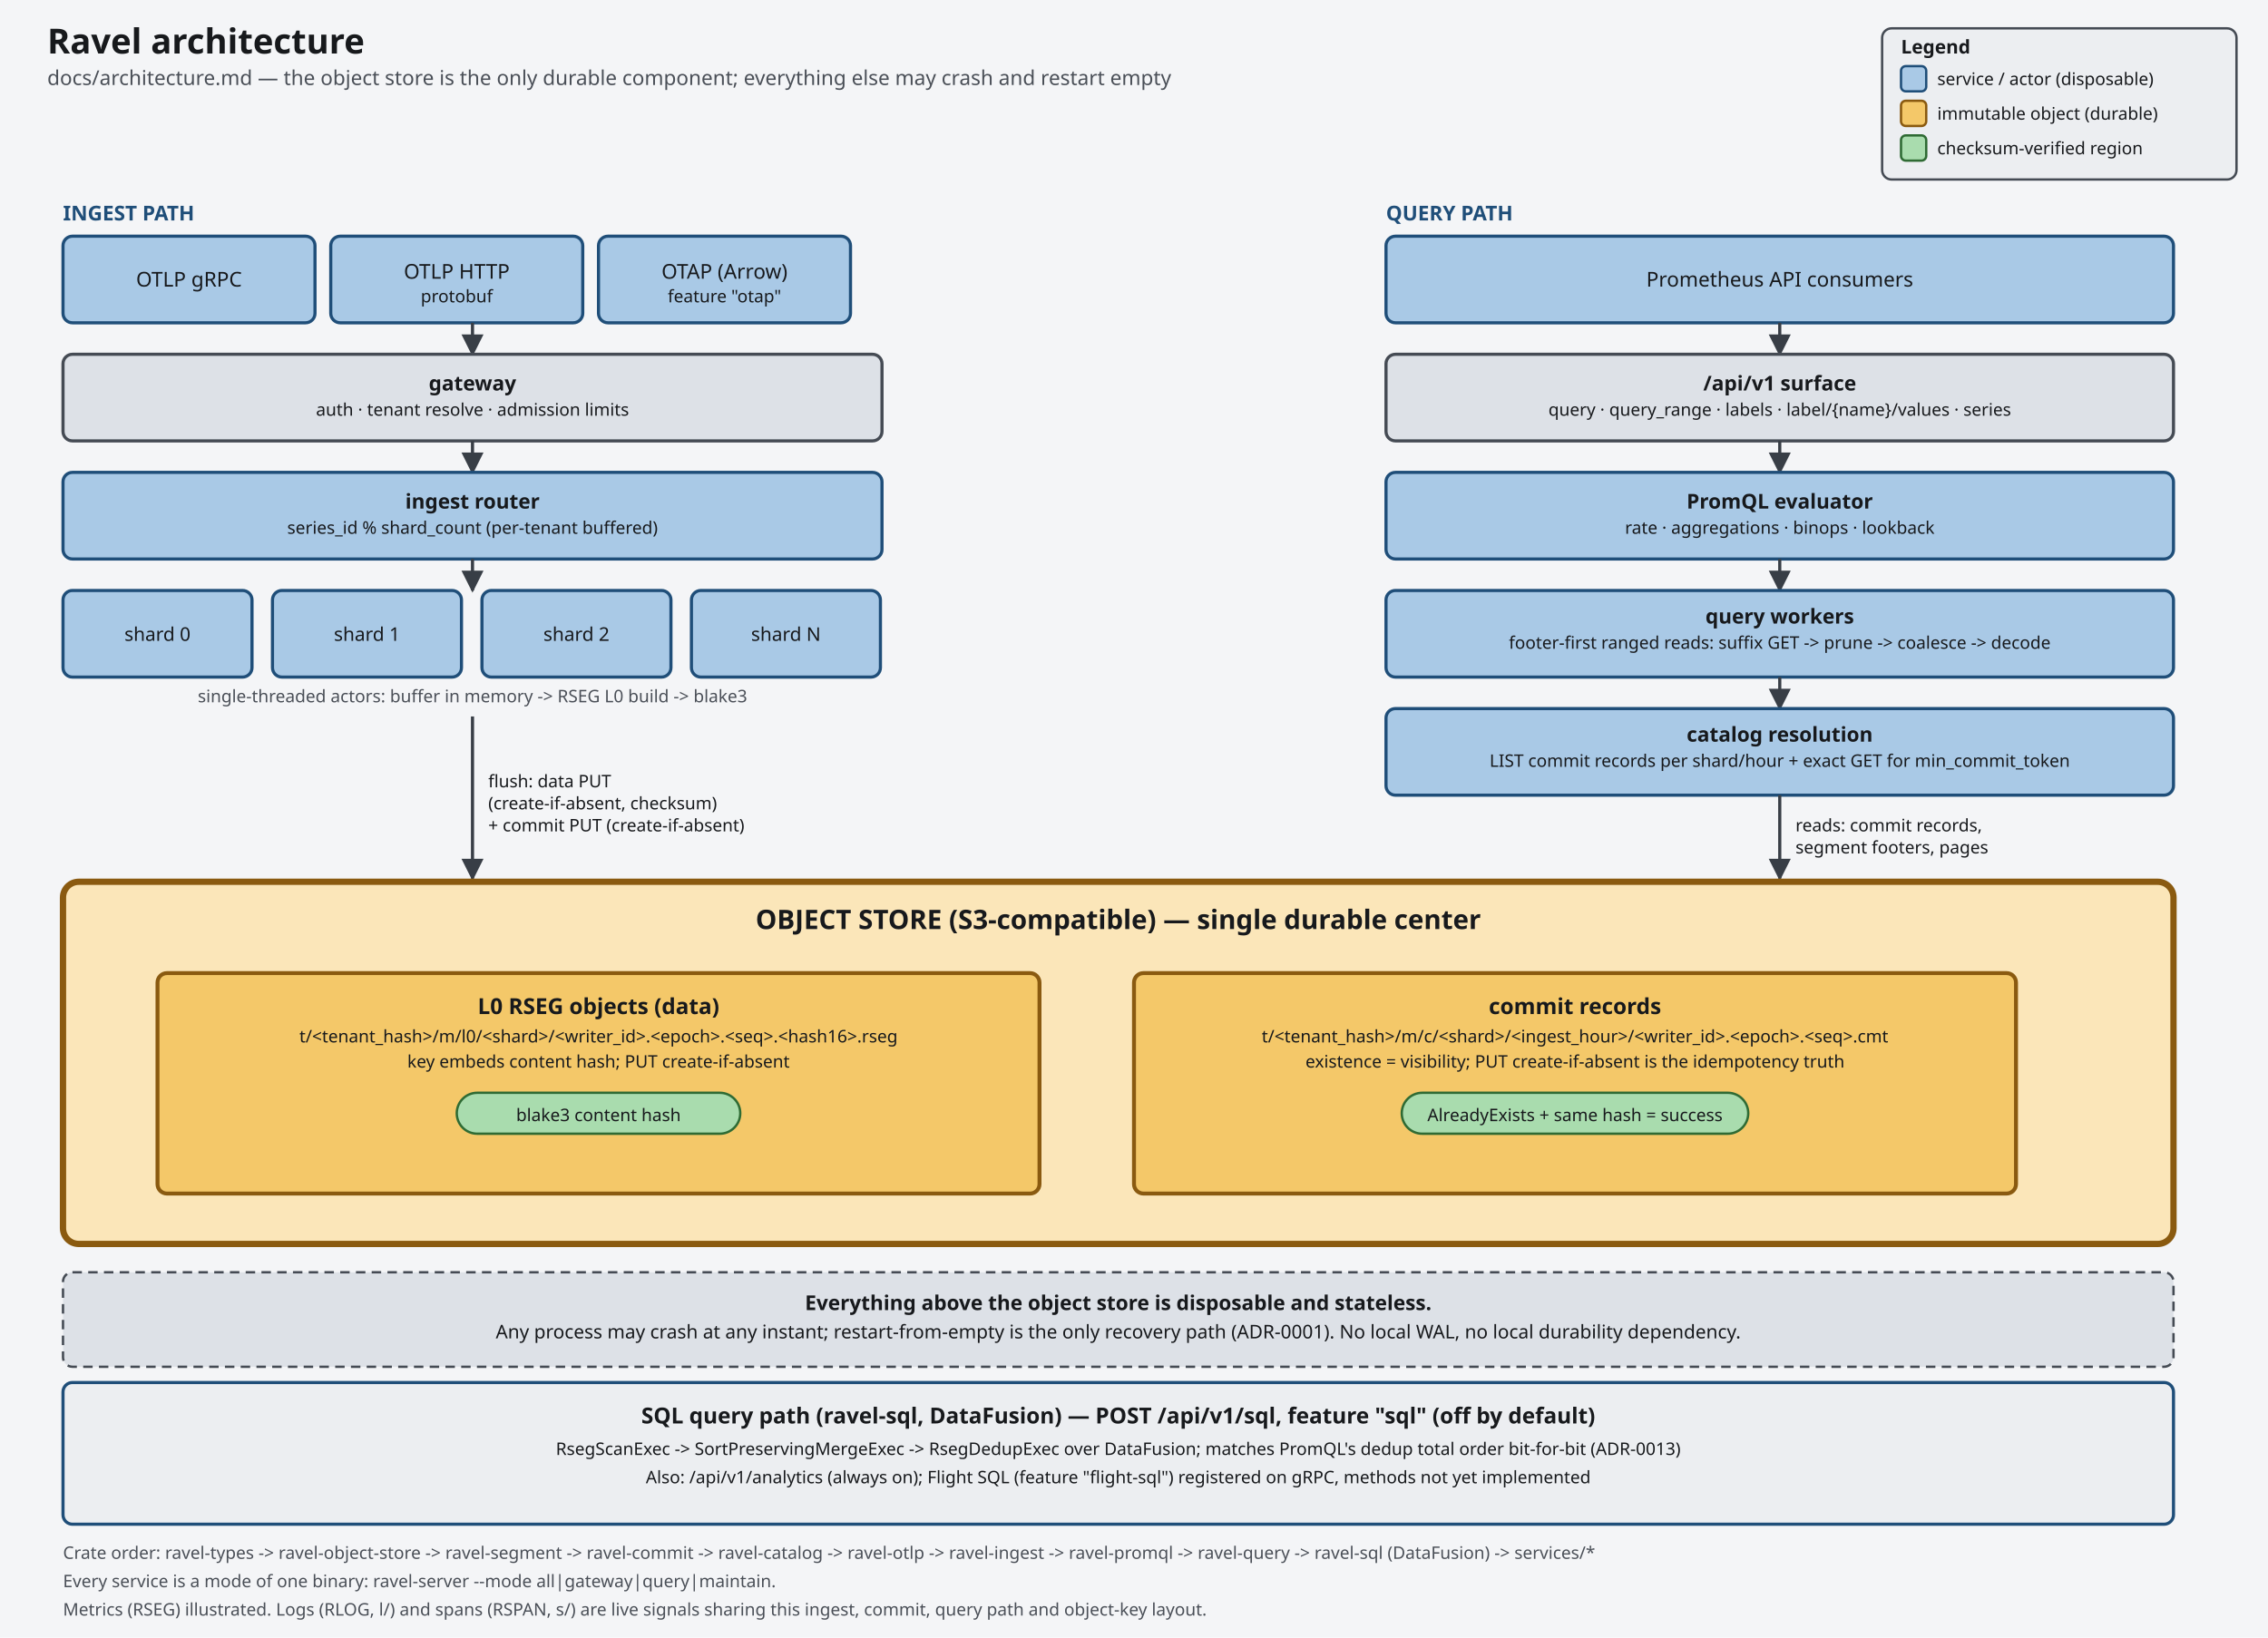
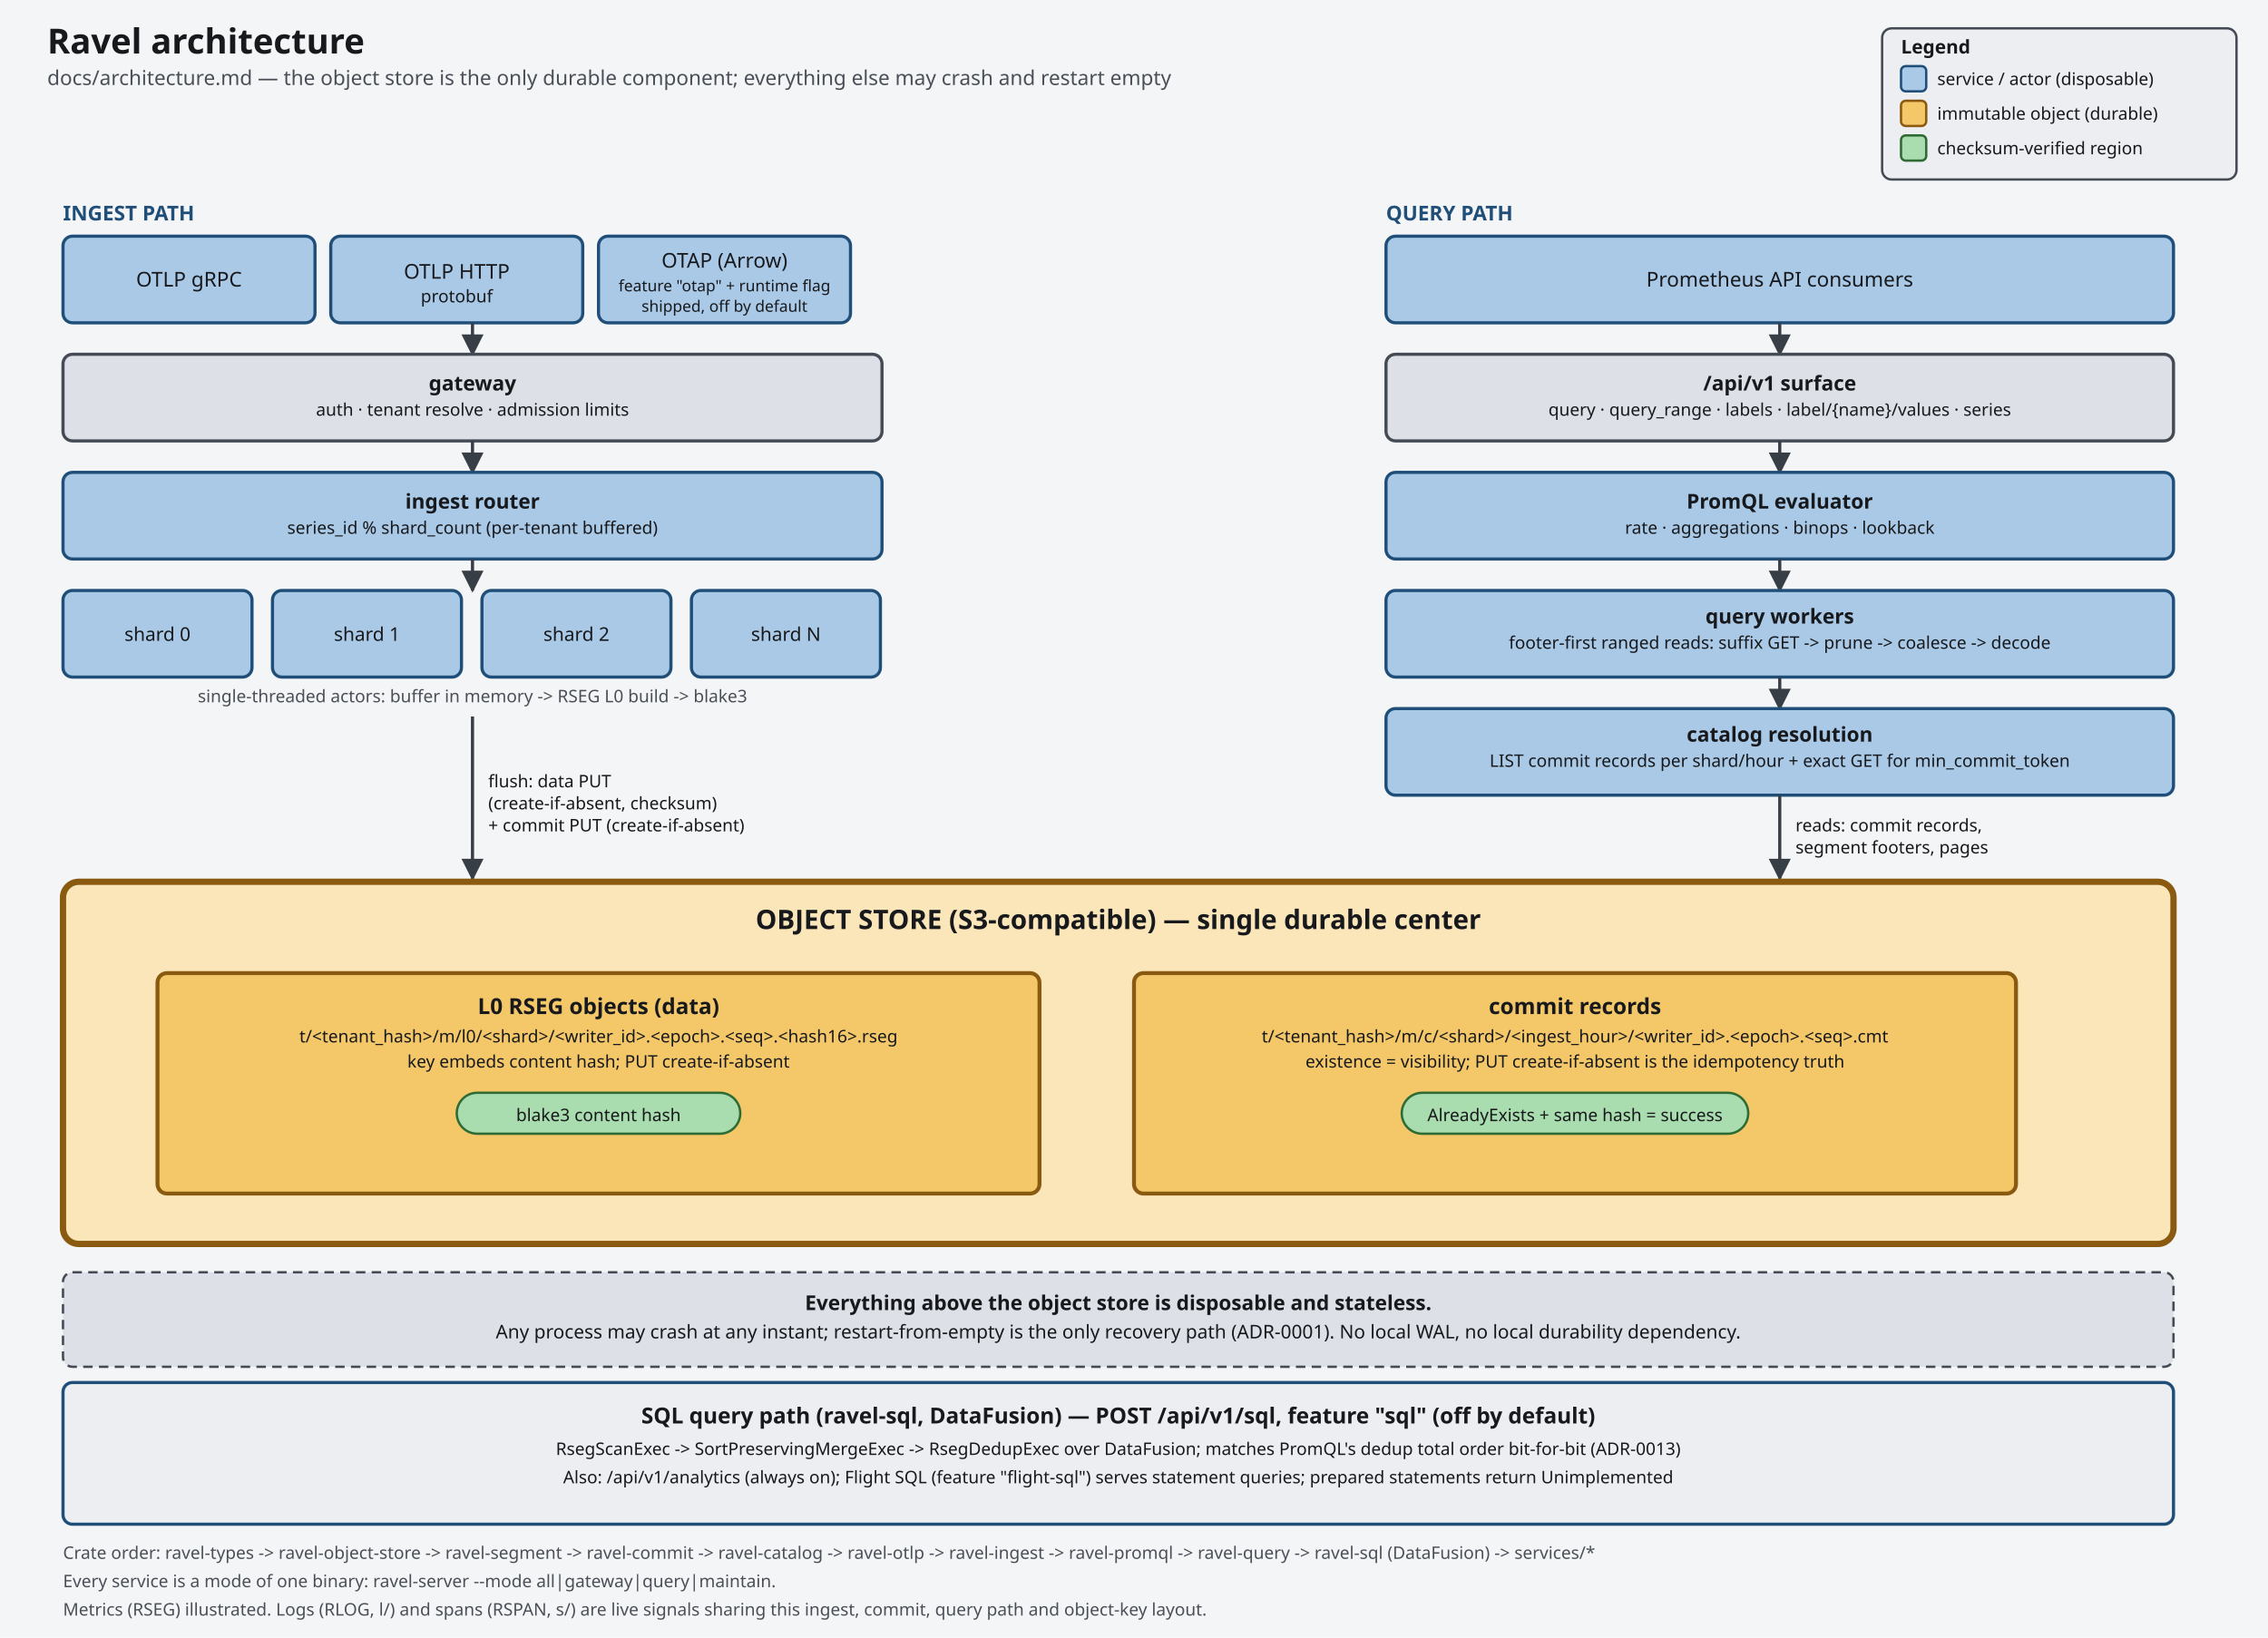
- <svg xmlns="http://www.w3.org/2000/svg" width="1440" height="1040" viewBox="0 0 1440 1040" font-family="system-ui, sans-serif">
+ <svg xmlns="http://www.w3.org/2000/svg" width="1440" height="1040" viewBox="0 0 1440 1040" font-family="system-ui, sans-serif" role="img" aria-label="Ravel architecture: OTLP and OTAP clients ingest through the gateway, ingest router, and shard actors down to immutable RSEG objects and commit records in object storage; Prometheus API queries read back through the PromQL evaluator, query workers, and catalog resolution.">
  <defs>
    <marker id="arrow" viewBox="0 0 10 10" refX="9" refY="5" markerWidth="7" markerHeight="7" orient="auto-start-reverse">
      <path d="M0,0 L10,5 L0,10 z" fill="#383e46" />
    </marker>
  </defs>
  <rect x="0" y="0" width="1440" height="1040" fill="#f4f5f7" />
  <text x="30" y="34" font-size="22" font-weight="bold" fill="#17191c">Ravel architecture</text>
  <text x="30" y="54" font-size="13" fill="#4a4f57">docs/architecture.md — the object store is the only durable component; everything else may crash and restart empty</text>
  <g>
    <rect x="1195" y="18" width="225" height="96" rx="6" fill="#eceef1" stroke="#454b54" stroke-width="1.5" />
    <text x="1207" y="34" font-size="12" font-weight="bold" fill="#17191c">Legend</text>
    <rect x="1207" y="42" width="16" height="16" rx="3" fill="#a9c9e6" stroke="#1f4e79" stroke-width="1.5" />
    <text x="1230" y="54" font-size="11" fill="#17191c">service / actor (disposable)</text>
    <rect x="1207" y="64" width="16" height="16" rx="3" fill="#f4c869" stroke="#8a5a10" stroke-width="1.5" />
    <text x="1230" y="76" font-size="11" fill="#17191c">immutable object (durable)</text>
    <rect x="1207" y="86" width="16" height="16" rx="3" fill="#a9dcae" stroke="#2f6b34" stroke-width="1.5" />
    <text x="1230" y="98" font-size="11" fill="#17191c">checksum-verified region</text>
  </g>
  <text x="40" y="140" font-size="13" font-weight="bold" fill="#1f4e79">INGEST PATH</text>
  <rect x="40" y="150" width="160" height="55" rx="6" fill="#a9c9e6" stroke="#1f4e79" stroke-width="2" />
  <text x="120" y="182" font-size="13" text-anchor="middle" fill="#17191c">OTLP gRPC</text>
  <rect x="210" y="150" width="160" height="55" rx="6" fill="#a9c9e6" stroke="#1f4e79" stroke-width="2" />
  <text x="290" y="177" font-size="13" text-anchor="middle" fill="#17191c">OTLP HTTP</text>
  <text x="290" y="192" font-size="11" text-anchor="middle" fill="#17191c">protobuf</text>
  <rect x="380" y="150" width="160" height="55" rx="6" fill="#a9c9e6" stroke="#1f4e79" stroke-width="2" />
-   <text x="460" y="177" font-size="13" text-anchor="middle" fill="#17191c">OTAP (Arrow)</text>
-   <text x="460" y="192" font-size="11" text-anchor="middle" fill="#17191c">feature "otap"</text>
+   <text x="460" y="170" font-size="13" text-anchor="middle" fill="#17191c">OTAP (Arrow)</text>
+   <text x="460" y="185" font-size="10" text-anchor="middle" fill="#17191c">feature "otap" + runtime flag</text>
+   <text x="460" y="198" font-size="10" text-anchor="middle" fill="#17191c">shipped, off by default</text>
  <line x1="300" y1="205" x2="300" y2="225" stroke="#383e46" stroke-width="2" marker-end="url(#arrow)" />
  <rect x="40" y="225" width="520" height="55" rx="6" fill="#dde1e7" stroke="#454b54" stroke-width="2" />
  <text x="300" y="248" font-size="13" font-weight="bold" text-anchor="middle" fill="#17191c">gateway</text>
  <text x="300" y="264" font-size="11" text-anchor="middle" fill="#17191c">auth · tenant resolve · admission limits</text>
  <line x1="300" y1="280" x2="300" y2="300" stroke="#383e46" stroke-width="2" marker-end="url(#arrow)" />
  <rect x="40" y="300" width="520" height="55" rx="6" fill="#a9c9e6" stroke="#1f4e79" stroke-width="2" />
  <text x="300" y="323" font-size="13" font-weight="bold" text-anchor="middle" fill="#17191c">ingest router</text>
  <text x="300" y="339" font-size="11" text-anchor="middle" fill="#17191c">series_id % shard_count (per-tenant buffered)</text>
  <line x1="300" y1="355" x2="300" y2="375" stroke="#383e46" stroke-width="2" marker-end="url(#arrow)" />
  <g>
    <rect x="40" y="375" width="120" height="55" rx="6" fill="#a9c9e6" stroke="#1f4e79" stroke-width="2" />
    <text x="100" y="407" font-size="12" text-anchor="middle" fill="#17191c">shard 0</text>
    <rect x="173" y="375" width="120" height="55" rx="6" fill="#a9c9e6" stroke="#1f4e79" stroke-width="2" />
    <text x="233" y="407" font-size="12" text-anchor="middle" fill="#17191c">shard 1</text>
    <rect x="306" y="375" width="120" height="55" rx="6" fill="#a9c9e6" stroke="#1f4e79" stroke-width="2" />
    <text x="366" y="407" font-size="12" text-anchor="middle" fill="#17191c">shard 2</text>
    <rect x="439" y="375" width="120" height="55" rx="6" fill="#a9c9e6" stroke="#1f4e79" stroke-width="2" />
    <text x="499" y="407" font-size="12" text-anchor="middle" fill="#17191c">shard N</text>
  </g>
  <text x="300" y="446" font-size="11" text-anchor="middle" fill="#4a4f57">single-threaded actors: buffer in memory -&gt; RSEG L0 build -&gt; blake3</text>
  <line x1="300" y1="455" x2="300" y2="558" stroke="#383e46" stroke-width="2" marker-end="url(#arrow)" />
  <text x="310" y="500" font-size="11" fill="#17191c">flush: data PUT</text>
  <text x="310" y="514" font-size="11" fill="#17191c">(create-if-absent, checksum)</text>
  <text x="310" y="528" font-size="11" fill="#17191c">+ commit PUT (create-if-absent)</text>
  <text x="880" y="140" font-size="13" font-weight="bold" fill="#1f4e79">QUERY PATH</text>
  <rect x="880" y="150" width="500" height="55" rx="6" fill="#a9c9e6" stroke="#1f4e79" stroke-width="2" />
  <text x="1130" y="182" font-size="13" text-anchor="middle" fill="#17191c">Prometheus API consumers</text>
  <line x1="1130" y1="205" x2="1130" y2="225" stroke="#383e46" stroke-width="2" marker-end="url(#arrow)" />
  <rect x="880" y="225" width="500" height="55" rx="6" fill="#dde1e7" stroke="#454b54" stroke-width="2" />
  <text x="1130" y="248" font-size="13" font-weight="bold" text-anchor="middle" fill="#17191c">/api/v1 surface</text>
  <text x="1130" y="264" font-size="11" text-anchor="middle" fill="#17191c">query · query_range · labels · label/{name}/values · series</text>
  <line x1="1130" y1="280" x2="1130" y2="300" stroke="#383e46" stroke-width="2" marker-end="url(#arrow)" />
  <rect x="880" y="300" width="500" height="55" rx="6" fill="#a9c9e6" stroke="#1f4e79" stroke-width="2" />
  <text x="1130" y="323" font-size="13" font-weight="bold" text-anchor="middle" fill="#17191c">PromQL evaluator</text>
  <text x="1130" y="339" font-size="11" text-anchor="middle" fill="#17191c">rate · aggregations · binops · lookback</text>
  <line x1="1130" y1="355" x2="1130" y2="375" stroke="#383e46" stroke-width="2" marker-end="url(#arrow)" />
  <rect x="880" y="375" width="500" height="55" rx="6" fill="#a9c9e6" stroke="#1f4e79" stroke-width="2" />
  <text x="1130" y="396" font-size="13" font-weight="bold" text-anchor="middle" fill="#17191c">query workers</text>
  <text x="1130" y="412" font-size="11" text-anchor="middle" fill="#17191c">footer-first ranged reads: suffix GET -&gt; prune -&gt; coalesce -&gt; decode</text>
  <line x1="1130" y1="430" x2="1130" y2="450" stroke="#383e46" stroke-width="2" marker-end="url(#arrow)" />
  <rect x="880" y="450" width="500" height="55" rx="6" fill="#a9c9e6" stroke="#1f4e79" stroke-width="2" />
  <text x="1130" y="471" font-size="13" font-weight="bold" text-anchor="middle" fill="#17191c">catalog resolution</text>
  <text x="1130" y="487" font-size="11" text-anchor="middle" fill="#17191c">LIST commit records per shard/hour + exact GET for min_commit_token</text>
  <line x1="1130" y1="505" x2="1130" y2="558" stroke="#383e46" stroke-width="2" marker-end="url(#arrow)" />
  <text x="1140" y="528" font-size="11" fill="#17191c">reads: commit records,</text>
  <text x="1140" y="542" font-size="11" fill="#17191c">segment footers, pages</text>
  <rect x="40" y="560" width="1340" height="230" rx="10" fill="#fbe6b9" stroke="#8a5a10" stroke-width="4" />
  <text x="710" y="590" font-size="17" font-weight="bold" text-anchor="middle" fill="#17191c">OBJECT STORE (S3-compatible) — single durable center</text>
  <rect x="100" y="618" width="560" height="140" rx="6" fill="#f4c869" stroke="#8a5a10" stroke-width="2.5" />
  <text x="380" y="644" font-size="14" font-weight="bold" text-anchor="middle" fill="#17191c">L0 RSEG objects (data)</text>
  <text x="380" y="662" font-size="11" text-anchor="middle" fill="#17191c">t/&lt;tenant_hash&gt;/m/l0/&lt;shard&gt;/&lt;writer_id&gt;.&lt;epoch&gt;.&lt;seq&gt;.&lt;hash16&gt;.rseg</text>
  <text x="380" y="678" font-size="11" text-anchor="middle" fill="#17191c">key embeds content hash; PUT create-if-absent</text>
  <rect x="290" y="694" width="180" height="26" rx="13" fill="#a9dcae" stroke="#2f6b34" stroke-width="1.5" />
  <text x="380" y="712" font-size="11" text-anchor="middle" fill="#17191c">blake3 content hash</text>
  <rect x="720" y="618" width="560" height="140" rx="6" fill="#f4c869" stroke="#8a5a10" stroke-width="2.5" />
  <text x="1000" y="644" font-size="14" font-weight="bold" text-anchor="middle" fill="#17191c">commit records</text>
  <text x="1000" y="662" font-size="11" text-anchor="middle" fill="#17191c">t/&lt;tenant_hash&gt;/m/c/&lt;shard&gt;/&lt;ingest_hour&gt;/&lt;writer_id&gt;.&lt;epoch&gt;.&lt;seq&gt;.cmt</text>
  <text x="1000" y="678" font-size="11" text-anchor="middle" fill="#17191c">existence = visibility; PUT create-if-absent is the idempotency truth</text>
  <rect x="890" y="694" width="220" height="26" rx="13" fill="#a9dcae" stroke="#2f6b34" stroke-width="1.5" />
  <text x="1000" y="712" font-size="11" text-anchor="middle" fill="#17191c">AlreadyExists + same hash = success</text>
  <rect x="40" y="808" width="1340" height="60" rx="6" fill="#dde1e7" stroke="#454b54" stroke-width="1.5" stroke-dasharray="6,4" />
  <text x="710" y="832" font-size="13" text-anchor="middle" fill="#17191c" font-weight="bold">Everything above the object store is disposable and stateless.</text>
  <text x="710" y="850" font-size="12" text-anchor="middle" fill="#17191c">Any process may crash at any instant; restart-from-empty is the only recovery path (ADR-0001). No local WAL, no local durability dependency.</text>
  <rect x="40" y="878" width="1340" height="90" rx="6" fill="#eceef1" stroke="#1f4e79" stroke-width="2" />
  <text x="710" y="904" font-size="14" font-weight="bold" text-anchor="middle" fill="#17191c">SQL query path (ravel-sql, DataFusion) — POST /api/v1/sql, feature "sql" (off by default)</text>
  <text x="710" y="924" font-size="11" text-anchor="middle" fill="#17191c">RsegScanExec -&gt; SortPreservingMergeExec -&gt; RsegDedupExec over DataFusion; matches PromQL's dedup total order bit-for-bit (ADR-0013)</text>
-   <text x="710" y="942" font-size="11" text-anchor="middle" fill="#17191c">Also: /api/v1/analytics (always on); Flight SQL (feature "flight-sql") registered on gRPC, methods not yet implemented</text>
+   <text x="710" y="942" font-size="11" text-anchor="middle" fill="#17191c">Also: /api/v1/analytics (always on); Flight SQL (feature "flight-sql") serves statement queries; prepared statements return Unimplemented</text>
  <text x="40" y="990" font-size="11" fill="#4a4f57">Crate order: ravel-types -&gt; ravel-object-store -&gt; ravel-segment -&gt; ravel-commit -&gt; ravel-catalog -&gt; ravel-otlp -&gt; ravel-ingest -&gt; ravel-promql -&gt; ravel-query -&gt; ravel-sql (DataFusion) -&gt; services/*</text>
  <text x="40" y="1008" font-size="11" fill="#4a4f57">Every service is a mode of one binary: ravel-server --mode all|gateway|query|maintain.</text>
  <text x="40" y="1026" font-size="11" fill="#4a4f57">Metrics (RSEG) illustrated. Logs (RLOG, l/) and spans (RSPAN, s/) are live signals sharing this ingest, commit, query path and object-key layout.</text>
</svg>
